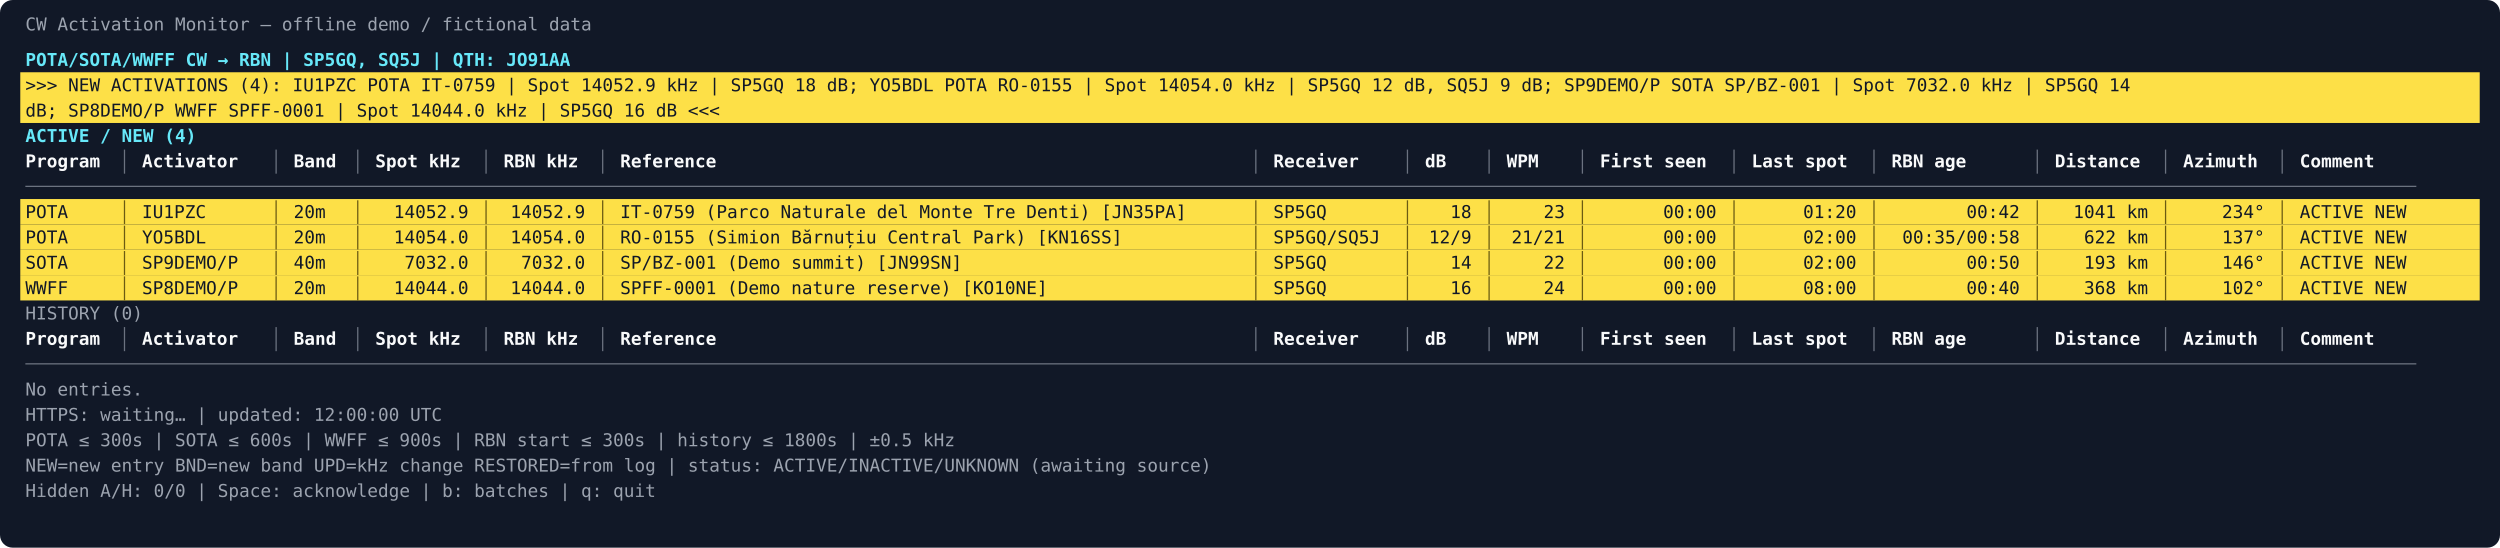
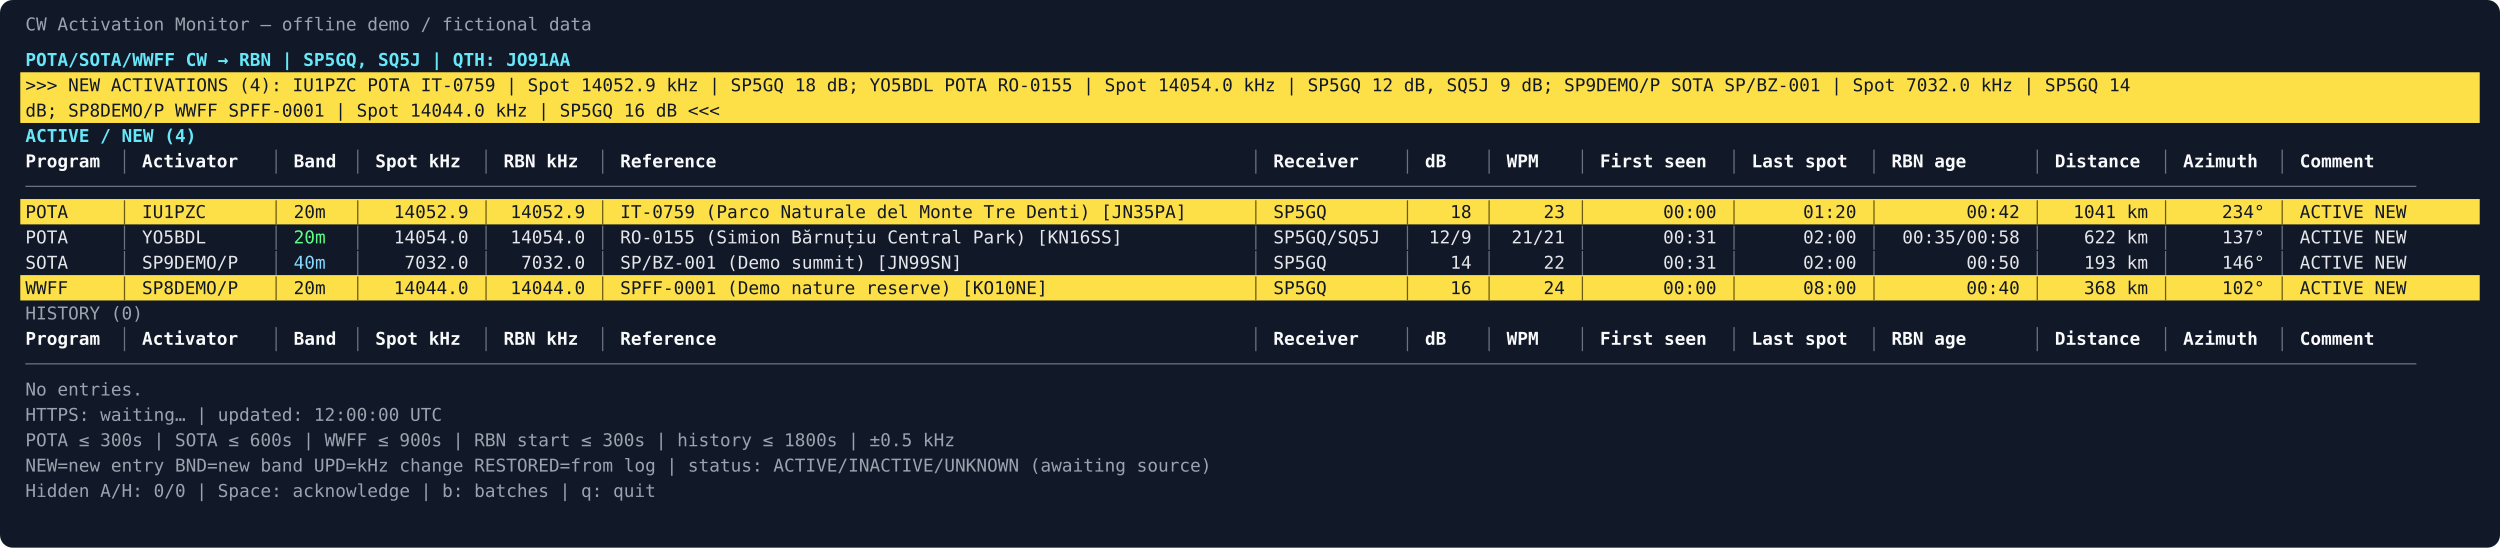
<svg xmlns="http://www.w3.org/2000/svg" width="1972" height="432" viewBox="0 0 1972 432" role="img" aria-labelledby="title desc">
  <rect width="1972" height="432" rx="10" fill="#111827" />
  <g font-family="DejaVu Sans Mono" font-size="14" style="font-family: 'DejaVu Sans Mono', Consolas, monospace; font-variant-ligatures: none">
    <text x="20" y="24" fill="#9ca3af">CW Activation Monitor — offline demo / fictional data</text>
    <text x="20" y="52" fill="#67e8f9" font-weight="bold">POTA/SOTA/WWFF CW → RBN | SP5GQ, SQ5J | QTH: JO91AA</text>
    <rect x="16" y="57" width="1940" height="40" fill="#fde047" />
    <text x="20" y="72" fill="#111827" font-weight="normal">&gt;&gt;&gt; NEW ACTIVATIONS (4): IU1PZC POTA IT-0759 | Spot 14052.9 kHz | SP5GQ 18 dB; YO5BDL POTA RO-0155 | Spot 14054.0 kHz | SP5GQ 12 dB, SQ5J 9 dB; SP9DEMO/P SOTA SP/BZ-001 | Spot 7032.0 kHz | SP5GQ 14</text>
    <text x="20" y="92" fill="#111827" font-weight="normal">dB; SP8DEMO/P WWFF SPFF-0001 | Spot 14044.0 kHz | SP5GQ 16 dB &lt;&lt;&lt;</text>
    <text x="20" y="112" fill="#67e8f9" font-weight="bold">ACTIVE / NEW (4)</text>
    <text x="20.0" y="132" fill="#f9fafb" font-weight="bold" text-anchor="start">Program</text>
    <text x="112.0" y="132" fill="#f9fafb" font-weight="bold" text-anchor="start">Activator</text>
    <text x="231.6" y="132" fill="#f9fafb" font-weight="bold" text-anchor="start">Band</text>
    <text x="296.0" y="132" fill="#f9fafb" font-weight="bold" text-anchor="start">Spot kHz</text>
    <text x="397.2" y="132" fill="#f9fafb" font-weight="bold" text-anchor="start">RBN kHz</text>
    <text x="489.2" y="132" fill="#f9fafb" font-weight="bold" text-anchor="start">Reference</text>
    <text x="1004.4" y="132" fill="#f9fafb" font-weight="bold" text-anchor="start">Receiver</text>
    <text x="1124.0" y="132" fill="#f9fafb" font-weight="bold" text-anchor="start">dB</text>
    <text x="1188.4" y="132" fill="#f9fafb" font-weight="bold" text-anchor="start">WPM</text>
    <text x="1262.0" y="132" fill="#f9fafb" font-weight="bold" text-anchor="start">First seen</text>
    <text x="1381.6" y="132" fill="#f9fafb" font-weight="bold" text-anchor="start">Last spot</text>
    <text x="1492.0" y="132" fill="#f9fafb" font-weight="bold" text-anchor="start">RBN age</text>
    <text x="1620.8" y="132" fill="#f9fafb" font-weight="bold" text-anchor="start">Distance</text>
    <text x="1722.0" y="132" fill="#f9fafb" font-weight="bold" text-anchor="start">Azimuth</text>
    <text x="1814.0" y="132" fill="#f9fafb" font-weight="bold" text-anchor="start">Comment</text>
    <path d="M98.2 118V137" stroke="#6b7280" />
    <path d="M217.8 118V137" stroke="#6b7280" />
    <path d="M282.2 118V137" stroke="#6b7280" />
    <path d="M383.4 118V137" stroke="#6b7280" />
    <path d="M475.4 118V137" stroke="#6b7280" />
    <path d="M990.6 118V137" stroke="#6b7280" />
    <path d="M1110.2 118V137" stroke="#6b7280" />
    <path d="M1174.6 118V137" stroke="#6b7280" />
    <path d="M1248.2 118V137" stroke="#6b7280" />
    <path d="M1367.8 118V137" stroke="#6b7280" />
    <path d="M1478.2 118V137" stroke="#6b7280" />
    <path d="M1607.0 118V137" stroke="#6b7280" />
    <path d="M1708.2 118V137" stroke="#6b7280" />
    <path d="M1800.2 118V137" stroke="#6b7280" />
    <path d="M20 147H1906.0" stroke="#6b7280" />
    <rect x="16" y="157" width="1940" height="20" fill="#fde047" />
    <text x="20.0" y="172" fill="#111827" font-weight="normal" text-anchor="start">POTA</text>
    <text x="112.0" y="172" fill="#111827" font-weight="normal" text-anchor="start">IU1PZC</text>
    <text x="231.6" y="172" fill="#111827" font-weight="normal" text-anchor="start">20m</text>
    <text x="369.6" y="172" fill="#111827" font-weight="normal" text-anchor="end">14052.9</text>
    <text x="461.6" y="172" fill="#111827" font-weight="normal" text-anchor="end">14052.9</text>
    <text x="489.2" y="172" fill="#111827" font-weight="normal" text-anchor="start">IT-0759 (Parco Naturale del Monte Tre Denti) [JN35PA]</text>
    <text x="1004.4" y="172" fill="#111827" font-weight="normal" text-anchor="start">SP5GQ</text>
    <text x="1160.8" y="172" fill="#111827" font-weight="normal" text-anchor="end">18</text>
    <text x="1234.4" y="172" fill="#111827" font-weight="normal" text-anchor="end">23</text>
    <text x="1354.0" y="172" fill="#111827" font-weight="normal" text-anchor="end">00:00</text>
    <text x="1464.4" y="172" fill="#111827" font-weight="normal" text-anchor="end">01:20</text>
    <text x="1593.2" y="172" fill="#111827" font-weight="normal" text-anchor="end">00:42</text>
    <text x="1694.4" y="172" fill="#111827" font-weight="normal" text-anchor="end">1041 km</text>
    <text x="1786.4" y="172" fill="#111827" font-weight="normal" text-anchor="end">234°</text>
    <text x="1814.0" y="172" fill="#111827" font-weight="normal" text-anchor="start">ACTIVE NEW</text>
    <path d="M98.2 158V177" stroke="#6b5b12" />
    <path d="M217.8 158V177" stroke="#6b5b12" />
    <path d="M282.2 158V177" stroke="#6b5b12" />
    <path d="M383.4 158V177" stroke="#6b5b12" />
    <path d="M475.4 158V177" stroke="#6b5b12" />
    <path d="M990.6 158V177" stroke="#6b5b12" />
    <path d="M1110.2 158V177" stroke="#6b5b12" />
    <path d="M1174.6 158V177" stroke="#6b5b12" />
    <path d="M1248.2 158V177" stroke="#6b5b12" />
    <path d="M1367.8 158V177" stroke="#6b5b12" />
    <path d="M1478.2 158V177" stroke="#6b5b12" />
    <path d="M1607.0 158V177" stroke="#6b5b12" />
    <path d="M1708.2 158V177" stroke="#6b5b12" />
    <path d="M1800.2 158V177" stroke="#6b5b12" />
-     <rect x="16" y="177" width="1940" height="20" fill="#fde047" />
-     <text x="20.0" y="192" fill="#111827" font-weight="normal" text-anchor="start">POTA</text>
-     <text x="112.0" y="192" fill="#111827" font-weight="normal" text-anchor="start">YO5BDL</text>
-     <text x="231.6" y="192" fill="#111827" font-weight="normal" text-anchor="start">20m</text>
-     <text x="369.6" y="192" fill="#111827" font-weight="normal" text-anchor="end">14054.0</text>
-     <text x="461.6" y="192" fill="#111827" font-weight="normal" text-anchor="end">14054.0</text>
-     <text x="489.2" y="192" fill="#111827" font-weight="normal" text-anchor="start">RO-0155 (Simion Bărnuțiu Central Park) [KN16SS]</text>
-     <text x="1004.4" y="192" fill="#111827" font-weight="normal" text-anchor="start">SP5GQ/SQ5J</text>
-     <text x="1160.8" y="192" fill="#111827" font-weight="normal" text-anchor="end">12/9</text>
-     <text x="1234.4" y="192" fill="#111827" font-weight="normal" text-anchor="end">21/21</text>
-     <text x="1354.0" y="192" fill="#111827" font-weight="normal" text-anchor="end">00:00</text>
-     <text x="1464.4" y="192" fill="#111827" font-weight="normal" text-anchor="end">02:00</text>
-     <text x="1593.2" y="192" fill="#111827" font-weight="normal" text-anchor="end">00:35/00:58</text>
-     <text x="1694.4" y="192" fill="#111827" font-weight="normal" text-anchor="end">622 km</text>
-     <text x="1786.4" y="192" fill="#111827" font-weight="normal" text-anchor="end">137°</text>
-     <text x="1814.0" y="192" fill="#111827" font-weight="normal" text-anchor="start">ACTIVE NEW</text>
-     <path d="M98.2 178V197" stroke="#6b5b12" />
-     <path d="M217.8 178V197" stroke="#6b5b12" />
-     <path d="M282.2 178V197" stroke="#6b5b12" />
-     <path d="M383.4 178V197" stroke="#6b5b12" />
-     <path d="M475.4 178V197" stroke="#6b5b12" />
-     <path d="M990.6 178V197" stroke="#6b5b12" />
-     <path d="M1110.2 178V197" stroke="#6b5b12" />
-     <path d="M1174.6 178V197" stroke="#6b5b12" />
-     <path d="M1248.2 178V197" stroke="#6b5b12" />
-     <path d="M1367.8 178V197" stroke="#6b5b12" />
-     <path d="M1478.2 178V197" stroke="#6b5b12" />
-     <path d="M1607.0 178V197" stroke="#6b5b12" />
-     <path d="M1708.2 178V197" stroke="#6b5b12" />
-     <path d="M1800.2 178V197" stroke="#6b5b12" />
-     <rect x="16" y="197" width="1940" height="20" fill="#fde047" />
-     <text x="20.0" y="212" fill="#111827" font-weight="normal" text-anchor="start">SOTA</text>
-     <text x="112.0" y="212" fill="#111827" font-weight="normal" text-anchor="start">SP9DEMO/P</text>
-     <text x="231.6" y="212" fill="#111827" font-weight="normal" text-anchor="start">40m</text>
-     <text x="369.6" y="212" fill="#111827" font-weight="normal" text-anchor="end">7032.0</text>
-     <text x="461.6" y="212" fill="#111827" font-weight="normal" text-anchor="end">7032.0</text>
-     <text x="489.2" y="212" fill="#111827" font-weight="normal" text-anchor="start">SP/BZ-001 (Demo summit) [JN99SN]</text>
-     <text x="1004.4" y="212" fill="#111827" font-weight="normal" text-anchor="start">SP5GQ</text>
-     <text x="1160.8" y="212" fill="#111827" font-weight="normal" text-anchor="end">14</text>
-     <text x="1234.4" y="212" fill="#111827" font-weight="normal" text-anchor="end">22</text>
-     <text x="1354.0" y="212" fill="#111827" font-weight="normal" text-anchor="end">00:00</text>
-     <text x="1464.4" y="212" fill="#111827" font-weight="normal" text-anchor="end">02:00</text>
-     <text x="1593.2" y="212" fill="#111827" font-weight="normal" text-anchor="end">00:50</text>
-     <text x="1694.4" y="212" fill="#111827" font-weight="normal" text-anchor="end">193 km</text>
-     <text x="1786.4" y="212" fill="#111827" font-weight="normal" text-anchor="end">146°</text>
-     <text x="1814.0" y="212" fill="#111827" font-weight="normal" text-anchor="start">ACTIVE NEW</text>
-     <path d="M98.2 198V217" stroke="#6b5b12" />
-     <path d="M217.8 198V217" stroke="#6b5b12" />
-     <path d="M282.2 198V217" stroke="#6b5b12" />
-     <path d="M383.4 198V217" stroke="#6b5b12" />
-     <path d="M475.4 198V217" stroke="#6b5b12" />
-     <path d="M990.6 198V217" stroke="#6b5b12" />
-     <path d="M1110.2 198V217" stroke="#6b5b12" />
-     <path d="M1174.6 198V217" stroke="#6b5b12" />
-     <path d="M1248.2 198V217" stroke="#6b5b12" />
-     <path d="M1367.8 198V217" stroke="#6b5b12" />
-     <path d="M1478.2 198V217" stroke="#6b5b12" />
-     <path d="M1607.0 198V217" stroke="#6b5b12" />
-     <path d="M1708.2 198V217" stroke="#6b5b12" />
-     <path d="M1800.2 198V217" stroke="#6b5b12" />
+     <text x="20.0" y="192" fill="#e5e7eb" font-weight="normal" text-anchor="start">POTA</text>
+     <text x="112.0" y="192" fill="#e5e7eb" font-weight="normal" text-anchor="start">YO5BDL</text>
+     <text x="231.6" y="192" fill="#5fff87" font-weight="normal" text-anchor="start">20m</text>
+     <text x="369.6" y="192" fill="#e5e7eb" font-weight="normal" text-anchor="end">14054.0</text>
+     <text x="461.6" y="192" fill="#e5e7eb" font-weight="normal" text-anchor="end">14054.0</text>
+     <text x="489.2" y="192" fill="#e5e7eb" font-weight="normal" text-anchor="start">RO-0155 (Simion Bărnuțiu Central Park) [KN16SS]</text>
+     <text x="1004.4" y="192" fill="#e5e7eb" font-weight="normal" text-anchor="start">SP5GQ/SQ5J</text>
+     <text x="1160.8" y="192" fill="#e5e7eb" font-weight="normal" text-anchor="end">12/9</text>
+     <text x="1234.4" y="192" fill="#e5e7eb" font-weight="normal" text-anchor="end">21/21</text>
+     <text x="1354.0" y="192" fill="#e5e7eb" font-weight="normal" text-anchor="end">00:31</text>
+     <text x="1464.4" y="192" fill="#e5e7eb" font-weight="normal" text-anchor="end">02:00</text>
+     <text x="1593.2" y="192" fill="#e5e7eb" font-weight="normal" text-anchor="end">00:35/00:58</text>
+     <text x="1694.4" y="192" fill="#e5e7eb" font-weight="normal" text-anchor="end">622 km</text>
+     <text x="1786.4" y="192" fill="#e5e7eb" font-weight="normal" text-anchor="end">137°</text>
+     <text x="1814.0" y="192" fill="#e5e7eb" font-weight="normal" text-anchor="start">ACTIVE NEW</text>
+     <path d="M98.2 178V197" stroke="#6b7280" />
+     <path d="M217.8 178V197" stroke="#6b7280" />
+     <path d="M282.2 178V197" stroke="#6b7280" />
+     <path d="M383.4 178V197" stroke="#6b7280" />
+     <path d="M475.4 178V197" stroke="#6b7280" />
+     <path d="M990.6 178V197" stroke="#6b7280" />
+     <path d="M1110.2 178V197" stroke="#6b7280" />
+     <path d="M1174.6 178V197" stroke="#6b7280" />
+     <path d="M1248.2 178V197" stroke="#6b7280" />
+     <path d="M1367.8 178V197" stroke="#6b7280" />
+     <path d="M1478.2 178V197" stroke="#6b7280" />
+     <path d="M1607.0 178V197" stroke="#6b7280" />
+     <path d="M1708.2 178V197" stroke="#6b7280" />
+     <path d="M1800.2 178V197" stroke="#6b7280" />
+     <text x="20.0" y="212" fill="#e5e7eb" font-weight="normal" text-anchor="start">SOTA</text>
+     <text x="112.0" y="212" fill="#e5e7eb" font-weight="normal" text-anchor="start">SP9DEMO/P</text>
+     <text x="231.6" y="212" fill="#87d7ff" font-weight="normal" text-anchor="start">40m</text>
+     <text x="369.6" y="212" fill="#e5e7eb" font-weight="normal" text-anchor="end">7032.0</text>
+     <text x="461.6" y="212" fill="#e5e7eb" font-weight="normal" text-anchor="end">7032.0</text>
+     <text x="489.2" y="212" fill="#e5e7eb" font-weight="normal" text-anchor="start">SP/BZ-001 (Demo summit) [JN99SN]</text>
+     <text x="1004.4" y="212" fill="#e5e7eb" font-weight="normal" text-anchor="start">SP5GQ</text>
+     <text x="1160.8" y="212" fill="#e5e7eb" font-weight="normal" text-anchor="end">14</text>
+     <text x="1234.4" y="212" fill="#e5e7eb" font-weight="normal" text-anchor="end">22</text>
+     <text x="1354.0" y="212" fill="#e5e7eb" font-weight="normal" text-anchor="end">00:31</text>
+     <text x="1464.4" y="212" fill="#e5e7eb" font-weight="normal" text-anchor="end">02:00</text>
+     <text x="1593.2" y="212" fill="#e5e7eb" font-weight="normal" text-anchor="end">00:50</text>
+     <text x="1694.4" y="212" fill="#e5e7eb" font-weight="normal" text-anchor="end">193 km</text>
+     <text x="1786.4" y="212" fill="#e5e7eb" font-weight="normal" text-anchor="end">146°</text>
+     <text x="1814.0" y="212" fill="#e5e7eb" font-weight="normal" text-anchor="start">ACTIVE NEW</text>
+     <path d="M98.2 198V217" stroke="#6b7280" />
+     <path d="M217.8 198V217" stroke="#6b7280" />
+     <path d="M282.2 198V217" stroke="#6b7280" />
+     <path d="M383.4 198V217" stroke="#6b7280" />
+     <path d="M475.4 198V217" stroke="#6b7280" />
+     <path d="M990.6 198V217" stroke="#6b7280" />
+     <path d="M1110.2 198V217" stroke="#6b7280" />
+     <path d="M1174.6 198V217" stroke="#6b7280" />
+     <path d="M1248.2 198V217" stroke="#6b7280" />
+     <path d="M1367.8 198V217" stroke="#6b7280" />
+     <path d="M1478.2 198V217" stroke="#6b7280" />
+     <path d="M1607.0 198V217" stroke="#6b7280" />
+     <path d="M1708.2 198V217" stroke="#6b7280" />
+     <path d="M1800.2 198V217" stroke="#6b7280" />
    <rect x="16" y="217" width="1940" height="20" fill="#fde047" />
    <text x="20.0" y="232" fill="#111827" font-weight="normal" text-anchor="start">WWFF</text>
    <text x="112.0" y="232" fill="#111827" font-weight="normal" text-anchor="start">SP8DEMO/P</text>
    <text x="231.6" y="232" fill="#111827" font-weight="normal" text-anchor="start">20m</text>
    <text x="369.6" y="232" fill="#111827" font-weight="normal" text-anchor="end">14044.0</text>
    <text x="461.6" y="232" fill="#111827" font-weight="normal" text-anchor="end">14044.0</text>
    <text x="489.2" y="232" fill="#111827" font-weight="normal" text-anchor="start">SPFF-0001 (Demo nature reserve) [KO10NE]</text>
    <text x="1004.4" y="232" fill="#111827" font-weight="normal" text-anchor="start">SP5GQ</text>
    <text x="1160.8" y="232" fill="#111827" font-weight="normal" text-anchor="end">16</text>
    <text x="1234.4" y="232" fill="#111827" font-weight="normal" text-anchor="end">24</text>
    <text x="1354.0" y="232" fill="#111827" font-weight="normal" text-anchor="end">00:00</text>
    <text x="1464.4" y="232" fill="#111827" font-weight="normal" text-anchor="end">08:00</text>
    <text x="1593.2" y="232" fill="#111827" font-weight="normal" text-anchor="end">00:40</text>
    <text x="1694.4" y="232" fill="#111827" font-weight="normal" text-anchor="end">368 km</text>
    <text x="1786.4" y="232" fill="#111827" font-weight="normal" text-anchor="end">102°</text>
    <text x="1814.0" y="232" fill="#111827" font-weight="normal" text-anchor="start">ACTIVE NEW</text>
    <path d="M98.2 218V237" stroke="#6b5b12" />
    <path d="M217.8 218V237" stroke="#6b5b12" />
    <path d="M282.2 218V237" stroke="#6b5b12" />
    <path d="M383.4 218V237" stroke="#6b5b12" />
    <path d="M475.4 218V237" stroke="#6b5b12" />
    <path d="M990.6 218V237" stroke="#6b5b12" />
    <path d="M1110.2 218V237" stroke="#6b5b12" />
    <path d="M1174.6 218V237" stroke="#6b5b12" />
    <path d="M1248.2 218V237" stroke="#6b5b12" />
    <path d="M1367.8 218V237" stroke="#6b5b12" />
    <path d="M1478.2 218V237" stroke="#6b5b12" />
    <path d="M1607.0 218V237" stroke="#6b5b12" />
    <path d="M1708.2 218V237" stroke="#6b5b12" />
    <path d="M1800.2 218V237" stroke="#6b5b12" />
    <text x="20" y="252" fill="#9ca3af" font-weight="normal">HISTORY (0)</text>
    <text x="20.0" y="272" fill="#f9fafb" font-weight="bold" text-anchor="start">Program</text>
    <text x="112.0" y="272" fill="#f9fafb" font-weight="bold" text-anchor="start">Activator</text>
    <text x="231.6" y="272" fill="#f9fafb" font-weight="bold" text-anchor="start">Band</text>
    <text x="296.0" y="272" fill="#f9fafb" font-weight="bold" text-anchor="start">Spot kHz</text>
    <text x="397.2" y="272" fill="#f9fafb" font-weight="bold" text-anchor="start">RBN kHz</text>
    <text x="489.2" y="272" fill="#f9fafb" font-weight="bold" text-anchor="start">Reference</text>
    <text x="1004.4" y="272" fill="#f9fafb" font-weight="bold" text-anchor="start">Receiver</text>
    <text x="1124.0" y="272" fill="#f9fafb" font-weight="bold" text-anchor="start">dB</text>
    <text x="1188.4" y="272" fill="#f9fafb" font-weight="bold" text-anchor="start">WPM</text>
    <text x="1262.0" y="272" fill="#f9fafb" font-weight="bold" text-anchor="start">First seen</text>
    <text x="1381.6" y="272" fill="#f9fafb" font-weight="bold" text-anchor="start">Last spot</text>
    <text x="1492.0" y="272" fill="#f9fafb" font-weight="bold" text-anchor="start">RBN age</text>
    <text x="1620.8" y="272" fill="#f9fafb" font-weight="bold" text-anchor="start">Distance</text>
    <text x="1722.0" y="272" fill="#f9fafb" font-weight="bold" text-anchor="start">Azimuth</text>
    <text x="1814.0" y="272" fill="#f9fafb" font-weight="bold" text-anchor="start">Comment</text>
    <path d="M98.2 258V277" stroke="#6b7280" />
    <path d="M217.8 258V277" stroke="#6b7280" />
    <path d="M282.2 258V277" stroke="#6b7280" />
    <path d="M383.4 258V277" stroke="#6b7280" />
    <path d="M475.4 258V277" stroke="#6b7280" />
    <path d="M990.6 258V277" stroke="#6b7280" />
    <path d="M1110.2 258V277" stroke="#6b7280" />
    <path d="M1174.6 258V277" stroke="#6b7280" />
    <path d="M1248.2 258V277" stroke="#6b7280" />
    <path d="M1367.8 258V277" stroke="#6b7280" />
    <path d="M1478.2 258V277" stroke="#6b7280" />
    <path d="M1607.0 258V277" stroke="#6b7280" />
    <path d="M1708.2 258V277" stroke="#6b7280" />
    <path d="M1800.2 258V277" stroke="#6b7280" />
    <path d="M20 287H1906.0" stroke="#6b7280" />
    <text x="20" y="312" fill="#9ca3af" font-weight="normal">No entries.</text>
    <text x="20" y="332" fill="#9ca3af" font-weight="normal">HTTPS: waiting… | updated: 12:00:00 UTC</text>
    <text x="20" y="352" fill="#9ca3af" font-weight="normal">POTA ≤ 300s | SOTA ≤ 600s | WWFF ≤ 900s | RBN start ≤ 300s | history ≤ 1800s | ±0.5 kHz</text>
    <text x="20" y="372" fill="#9ca3af" font-weight="normal">NEW=new entry BND=new band UPD=kHz change RESTORED=from log | status: ACTIVE/INACTIVE/UNKNOWN (awaiting source)</text>
    <text x="20" y="392" fill="#9ca3af" font-weight="normal">Hidden A/H: 0/0 | Space: acknowledge | b: batches | q: quit</text>
  </g>
</svg>
